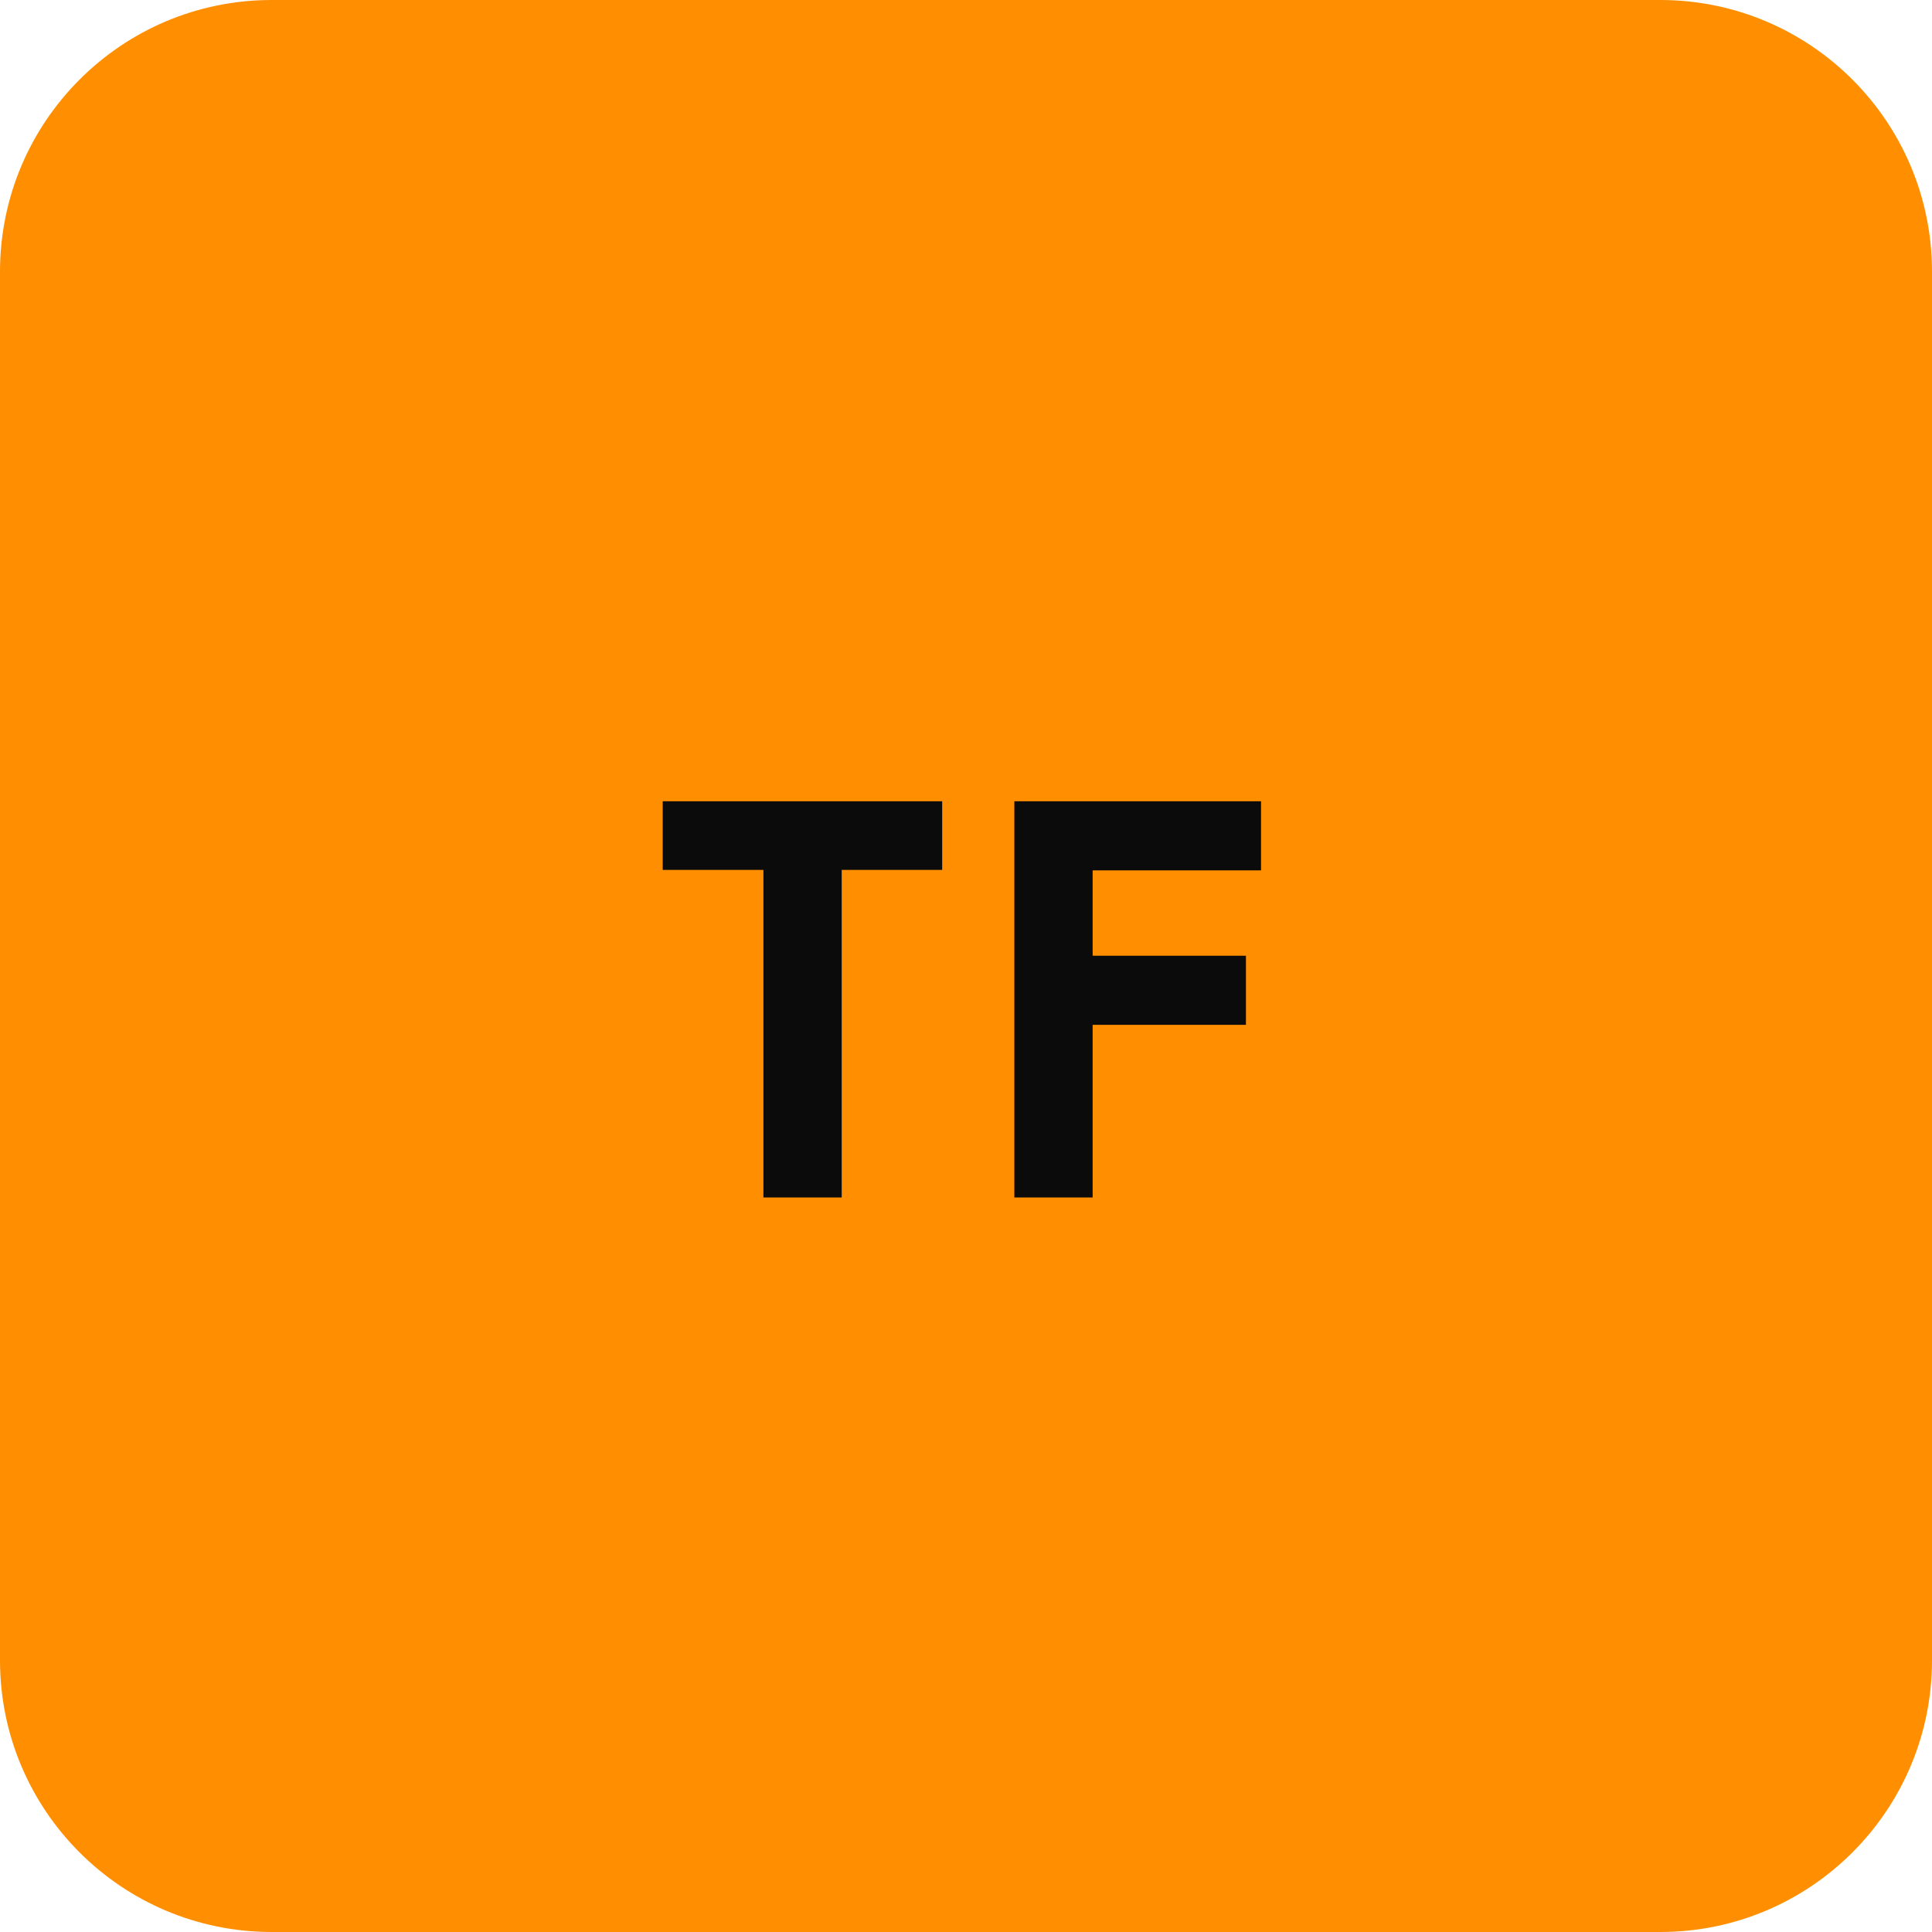
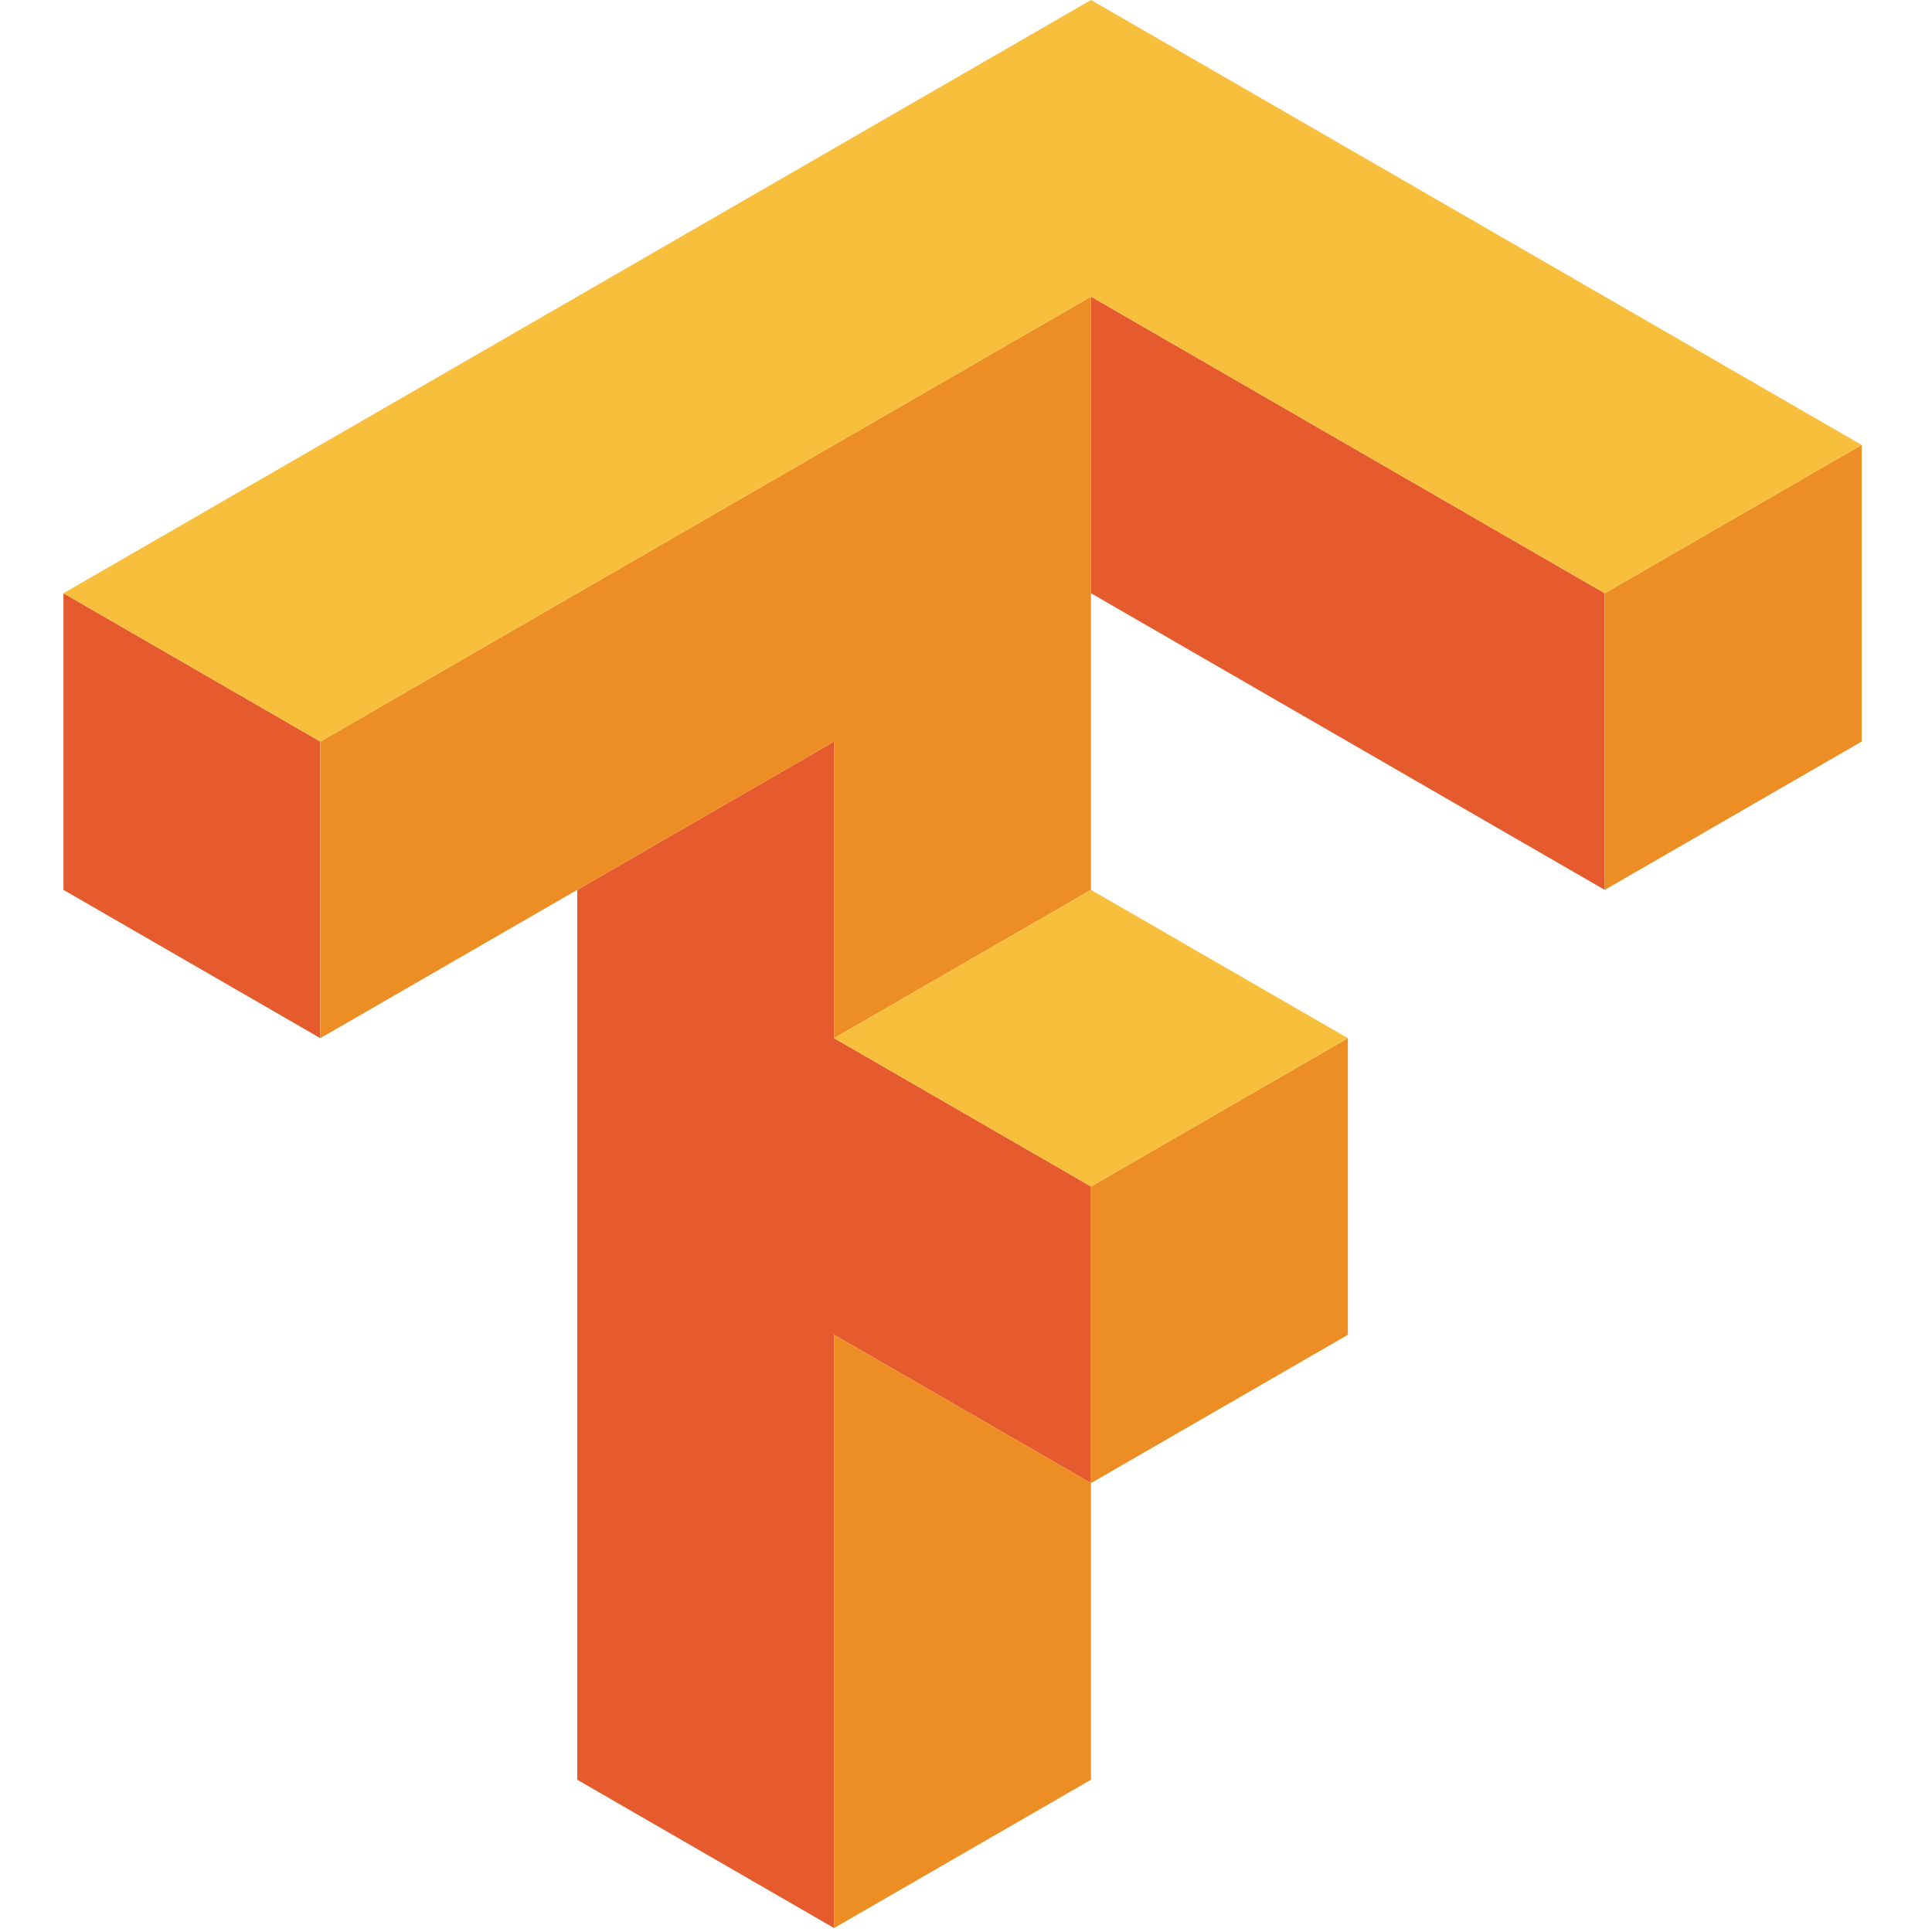
- <svg xmlns="http://www.w3.org/2000/svg" width="128" height="128" viewBox="0 0 128 128">
-   <rect width="100%" height="100%" rx="18" fill="#ff8f00" />
-   <text x="50%" y="54%" font-family="Fira Code, monospace" font-weight="800" font-size="36" fill="#0b0b0b" text-anchor="middle" dominant-baseline="middle">TF</text>
+ <svg xmlns="http://www.w3.org/2000/svg" width="800px" height="800px" viewBox="-9 0 274 274" version="1.1" preserveAspectRatio="xMidYMid">
+   <g>
+     <path d="M145.726,42.065 L145.726,84.135 L218.587,126.204 L218.587,84.135 L145.726,42.065 Z M-1.98726454e-07,84.135 L-1.98726454e-07,126.204 L36.43,147.235 L36.43,105.17 L-1.98726454e-07,84.135 Z M109.291,105.17 L72.861,126.204 L72.861,252.404 L109.291,273.439 L109.291,189.304 L145.726,210.339 L145.726,168.27 L109.291,147.235 L109.291,105.17 Z" fill="#E55B2D">
+ 
+ </path>
+     <path d="M145.726,42.065 L36.43,105.17 L36.43,147.235 L109.291,105.17 L109.291,147.235 L145.726,126.204 L145.726,42.065 Z M255.022,63.1 L218.587,84.135 L218.587,126.204 L255.022,105.17 L255.022,63.1 Z M182.157,147.235 L145.726,168.27 L145.726,210.339 L182.157,189.304 L182.157,147.235 Z M145.726,210.339 L109.291,189.304 L109.291,273.439 L145.726,252.404 L145.726,210.339 Z" fill="#ED8E24">
+ 
+ </path>
+     <path d="M145.726,-3.41864288e-05 L-1.98726454e-07,84.135 L36.43,105.17 L145.726,42.065 L218.587,84.135 L255.022,63.1 L145.726,-3.41864288e-05 Z M145.726,126.204 L109.291,147.235 L145.726,168.27 L182.157,147.235 L145.726,126.204 Z" fill="#F8BF3C">
+ 
+ </path>
+   </g>
</svg>
